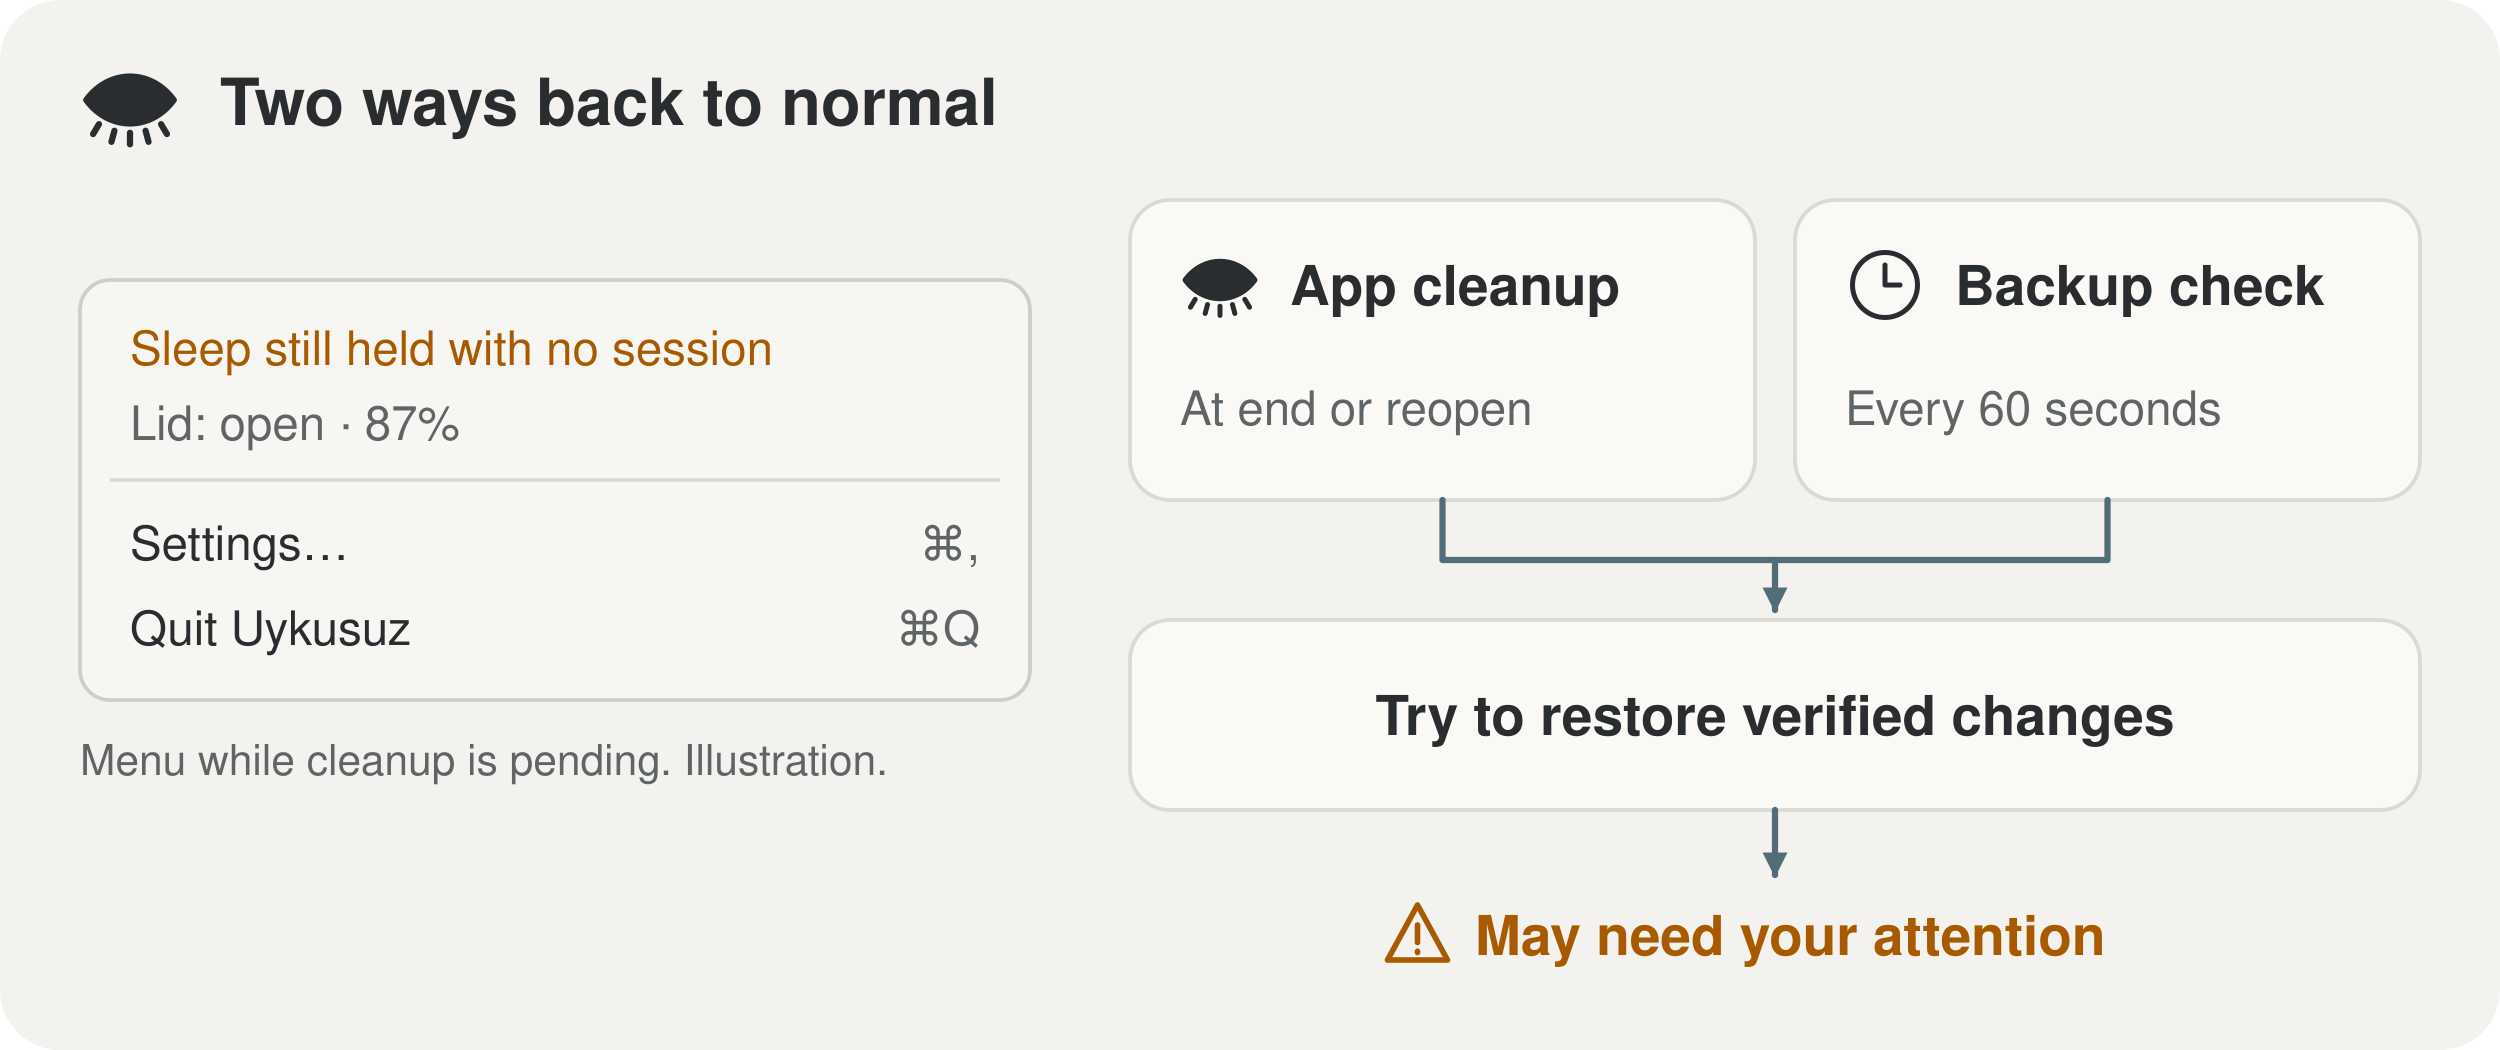
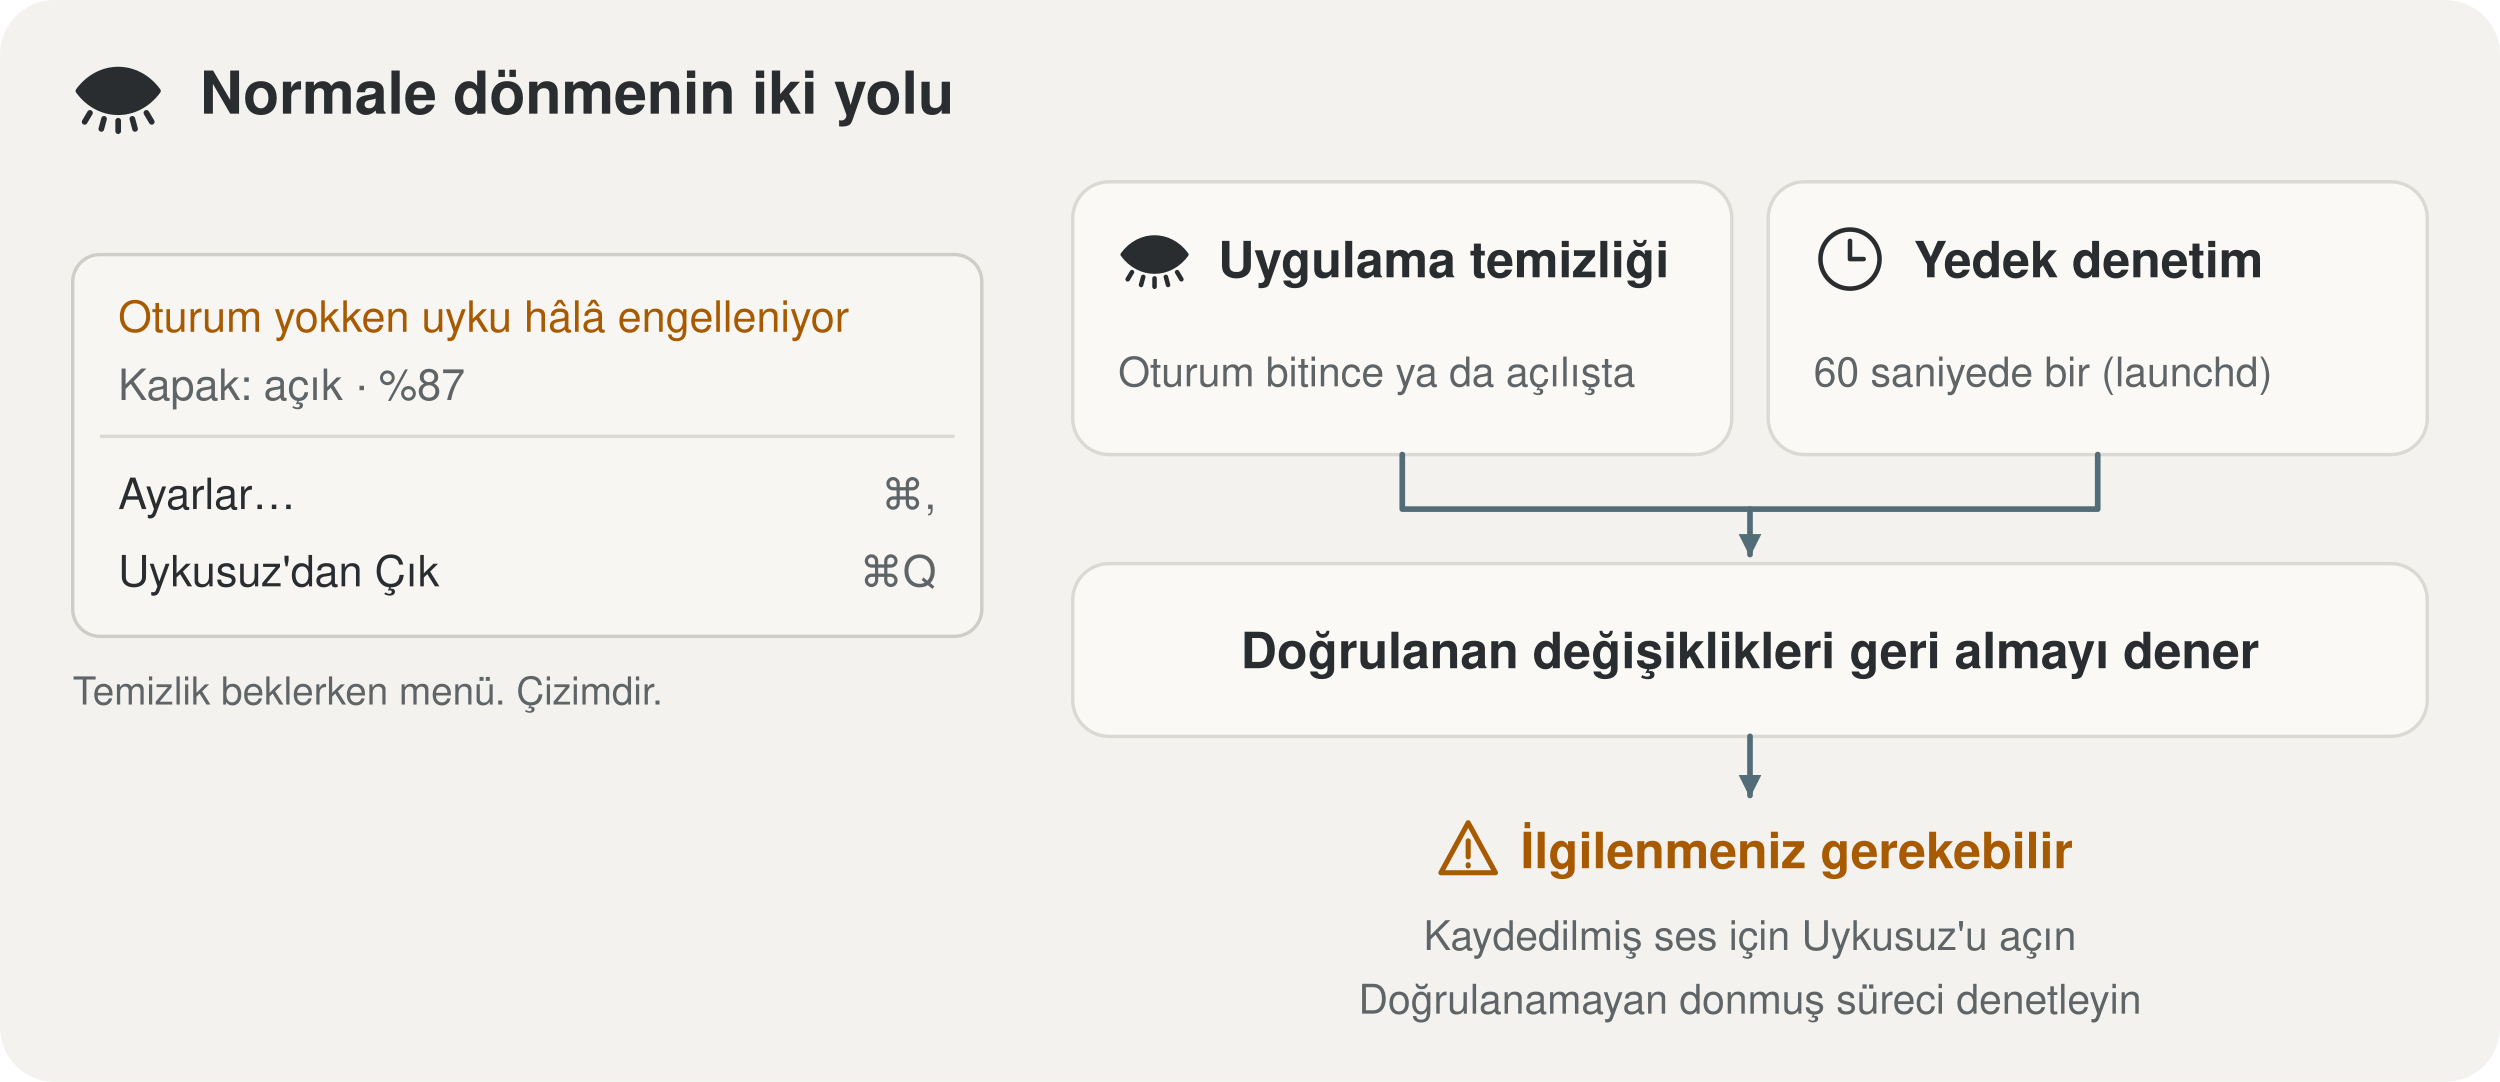
- <svg xmlns="http://www.w3.org/2000/svg" width="1000" height="420" viewBox="0 0 1000 420" role="img" aria-labelledby="rf-title rf-desc">
+ <svg xmlns="http://www.w3.org/2000/svg" width="1100" height="476" viewBox="0 0 1100 476" role="img" aria-labelledby="rf-title rf-desc">
  <style>
    svg { font-family: -apple-system, BlinkMacSystemFont, "SF Pro Text", "Segoe UI", Helvetica, Arial, sans-serif; }
    .bg { fill: #F3F2EF; }
    .panel { fill: #FAF9F6; stroke: #DBD9D4; stroke-width: 1.5; }
    .menu { fill: #F7F6F3; stroke: #CFCDC8; stroke-width: 1.5; }
    .sep { stroke: #DBD9D4; stroke-width: 1.5; }
    .t { fill: #292D30; }
    .m { fill: #5F6467; }
    .a { fill: #536D78; }
    .ln { fill: none; stroke: #536D78; stroke-width: 2.5; stroke-linecap: round; stroke-linejoin: round; }
    .ic { fill: none; stroke: #292D30; stroke-width: 2; stroke-linecap: round; stroke-linejoin: round; }
    .mark-line { fill: none; stroke: #292D30; stroke-width: 1.5; stroke-linecap: round; stroke-linejoin: round; }
    .mark-fill { fill: #292D30; }
    .warn { fill: #A85A00; }
    .warn-ic { fill: none; stroke: #A85A00; stroke-width: 2.25; stroke-linecap: round; stroke-linejoin: round; }
    @media (prefers-color-scheme: dark) {
      .bg { fill: #242628; }
      .panel { fill: #303336; stroke: #3E4145; }
      .menu { fill: #383B3F; stroke: #4A4D51; }
      .sep { stroke: #4A4D51; }
      .t { fill: #E6E3DD; }
      .m { fill: #B5B7B8; }
      .a { fill: #A6BBC3; }
      .ln { stroke: #A6BBC3; }
      .ic { stroke: #E6E3DD; }
      .mark-line { stroke: #E6E3DD; }
      .mark-fill { fill: #E6E3DD; }
      .warn { fill: #F2A854; }
      .warn-ic { stroke: #F2A854; }
    }
  </style>
  <defs>
    <g id="rf-mark-closed">
      <path class="mark-fill" d="M1.5 12 C7 4.5 17 4.5 22.5 12 C17 19.5 7 19.5 1.5 12 Z" />
      <path class="mark-line" d="M1.5 12 C7 4.5 17 4.5 22.5 12 C17 19.5 7 19.5 1.5 12 Z" />
      <path class="mark-line" d="M4.55 17.802 L3.144 20.166 M8.264 19.378 L7.547 22.033 M12 19.875 L12 22.625 M15.736 19.378 L16.453 22.033 M19.45 17.802 L20.856 20.166" />
    </g>
-     <g id="rf-mark-open">
-       <path class="mark-line" d="M1.5 12 C7 4.5 17 4.5 22.5 12 C17 19.5 7 19.5 1.5 12 Z" />
-       <path class="mark-fill" d="M15.395 9.885 A4 4 0 1 1 14.115 8.605 A1.4 1.4 0 1 0 15.395 9.885 Z" />
-       <path class="mark-line" d="M4.55 6.198 L3.144 3.834 M8.264 4.622 L7.547 1.967 M12 4.125 L12 1.375 M15.736 4.622 L16.453 1.967 M19.45 6.198 L20.856 3.834" />
-     </g>
    <marker id="rf-arrow" viewBox="0 0 14 14" markerWidth="14" markerHeight="14" refX="11" refY="7" markerUnits="userSpaceOnUse" orient="auto">
      <path class="a" d="M2 2 L12 7 L2 12 Z" />
    </marker>
  </defs>
-   <rect class="bg" x="0" y="0" width="1000" height="420" rx="24" />
+   <rect class="bg" x="0" y="0" width="1100" height="476" rx="24" />
  <g transform="translate(32 20) scale(1.6667)">
    <use href="#rf-mark-closed" />
  </g>
-   <text class="t" x="88" y="50" font-size="26" font-weight="700">Two ways back to normal</text>
+   <text class="t" x="88" y="50" font-size="26" font-weight="700">Normale dönmenin iki yolu</text>
  <g>
-     <rect class="menu" x="32" y="112" width="380" height="168" rx="12" />
-     <text class="warn" x="52" y="146" font-size="19">Sleep still held with no session</text>
-     <text class="m" x="52" y="176" font-size="19">Lid: open · 87%</text>
-     <path class="sep" d="M44 192 H400" />
-     <text class="t" x="52" y="224" font-size="19">Settings…</text>
-     <text class="m" x="392" y="224" font-size="19" text-anchor="end">⌘,</text>
-     <text class="t" x="52" y="258" font-size="19">Quit Uykusuz</text>
-     <text class="m" x="392" y="258" font-size="19" text-anchor="end">⌘Q</text>
+     <rect class="menu" x="32" y="112" width="400" height="168" rx="12" />
+     <text class="warn" x="52" y="146" font-size="19">Oturum yokken uyku hâlâ engelleniyor</text>
+     <text class="m" x="52" y="176" font-size="19">Kapak: açık · %87</text>
+     <path class="sep" d="M44 192 H420" />
+     <text class="t" x="52" y="224" font-size="19">Ayarlar…</text>
+     <text class="m" x="412" y="224" font-size="19" text-anchor="end">⌘,</text>
+     <text class="t" x="52" y="258" font-size="19">Uykusuz'dan Çık</text>
+     <text class="m" x="412" y="258" font-size="19" text-anchor="end">⌘Q</text>
  </g>
-   <text class="m" x="32" y="310" font-size="17">Menu while cleanup is pending. Illustration.</text>
+   <text class="m" x="32" y="310" font-size="17">Temizlik beklerken menü. Çizimdir.</text>
  <g>
-     <rect class="panel" x="452" y="80" width="250" height="120" rx="16" />
-     <g transform="translate(472 96) scale(1.3333)">
+     <rect class="panel" x="472" y="80" width="290" height="120" rx="16" />
+     <g transform="translate(492 96) scale(1.3333)">
      <use href="#rf-mark-closed" />
    </g>
-     <text class="t" x="516" y="122" font-size="22" font-weight="700">App cleanup</text>
-     <text class="m" x="472" y="170" font-size="19">At end or reopen</text>
+     <text class="t" x="536" y="122" font-size="22" font-weight="700">Uygulama temizliği</text>
+     <text class="m" x="492" y="170" font-size="18">Oturum bitince ya da açılışta</text>
  </g>
  <g>
-     <rect class="panel" x="718" y="80" width="250" height="120" rx="16" />
-     <g class="ic" transform="translate(738 98)">
+     <rect class="panel" x="778" y="80" width="290" height="120" rx="16" />
+     <g class="ic" transform="translate(798 98)">
      <circle cx="16" cy="16" r="13" />
      <path d="M16 8 V16 H22" />
    </g>
-     <text class="t" x="782" y="122" font-size="22" font-weight="700">Backup check</text>
-     <text class="m" x="738" y="170" font-size="19">Every 60 seconds</text>
+     <text class="t" x="842" y="122" font-size="22" font-weight="700">Yedek denetim</text>
+     <text class="m" x="798" y="170" font-size="18">60 saniyede bir (launchd)</text>
  </g>
-   <path class="ln" d="M577 200 V224 H843 V200" />
-   <path class="ln" d="M710 224 V244" marker-end="url(#rf-arrow)" />
+   <path class="ln" d="M617 200 V224 H923 V200" />
+   <path class="ln" d="M770 224 V244" marker-end="url(#rf-arrow)" />
  <g>
-     <rect class="panel" x="452" y="248" width="516" height="76" rx="16" />
-     <text class="t" x="710" y="294" font-size="22" font-weight="700" text-anchor="middle">Try to restore verified changes</text>
+     <rect class="panel" x="472" y="248" width="596" height="76" rx="16" />
+     <text class="t" x="770" y="294" font-size="22" font-weight="700" text-anchor="middle">Doğrulanan değişiklikleri geri almayı dener</text>
  </g>
-   <path class="ln" d="M710 324 V350" marker-end="url(#rf-arrow)" />
+   <path class="ln" d="M770 324 V350" marker-end="url(#rf-arrow)" />
  <g class="warn-ic">
-     <path d="M567 362 L579 384 H555 Z" />
-     <path d="M567 370 V377" />
-     <path d="M567 380.5 V381" />
+     <path d="M646 362 L658 384 H634 Z" />
+     <path d="M646 370 V377" />
+     <path d="M646 380.5 V381" />
  </g>
-   <text class="warn" x="590" y="382" font-size="22" font-weight="700">May need your attention</text>
+   <text class="warn" x="669" y="382" font-size="22" font-weight="700">İlgilenmeniz gerekebilir</text>
+   <text class="m" x="770" y="418" font-size="18" text-anchor="middle">Kaydedilmiş ses için Uykusuz'u açın</text>
+   <text class="m" x="770" y="446" font-size="18" text-anchor="middle">Doğrulanamayan donmuş süreci denetleyin</text>
</svg>
